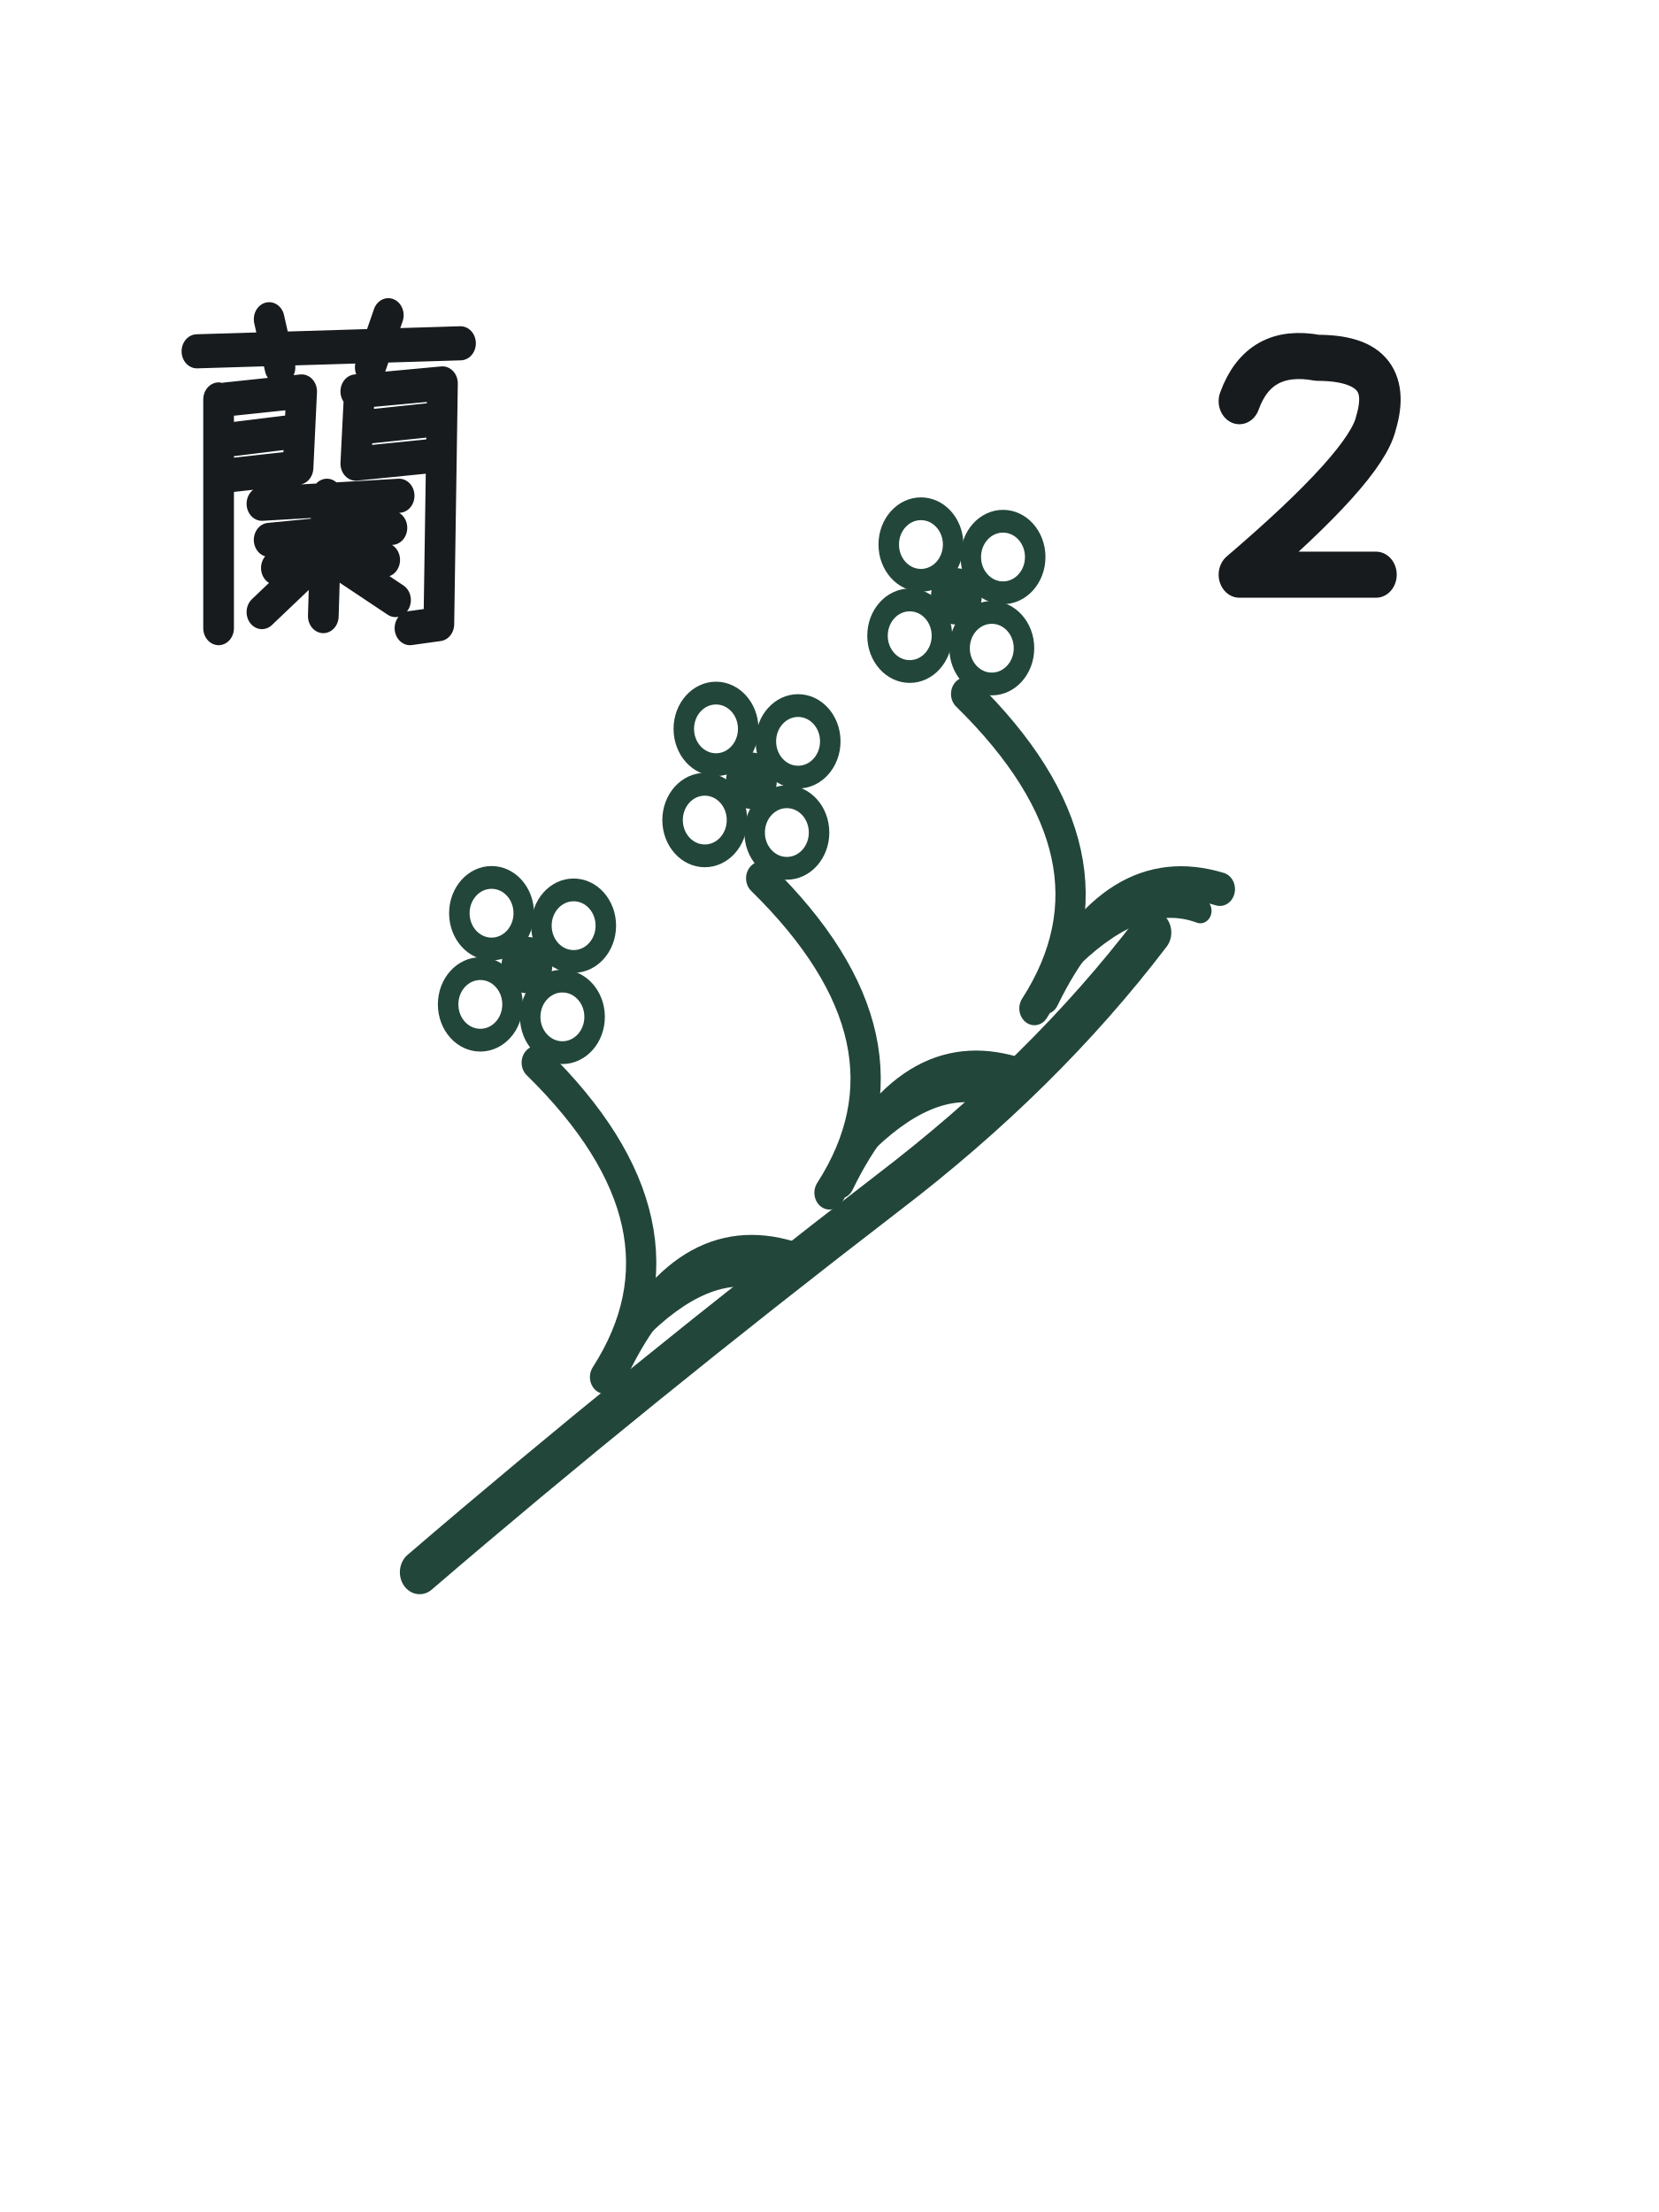
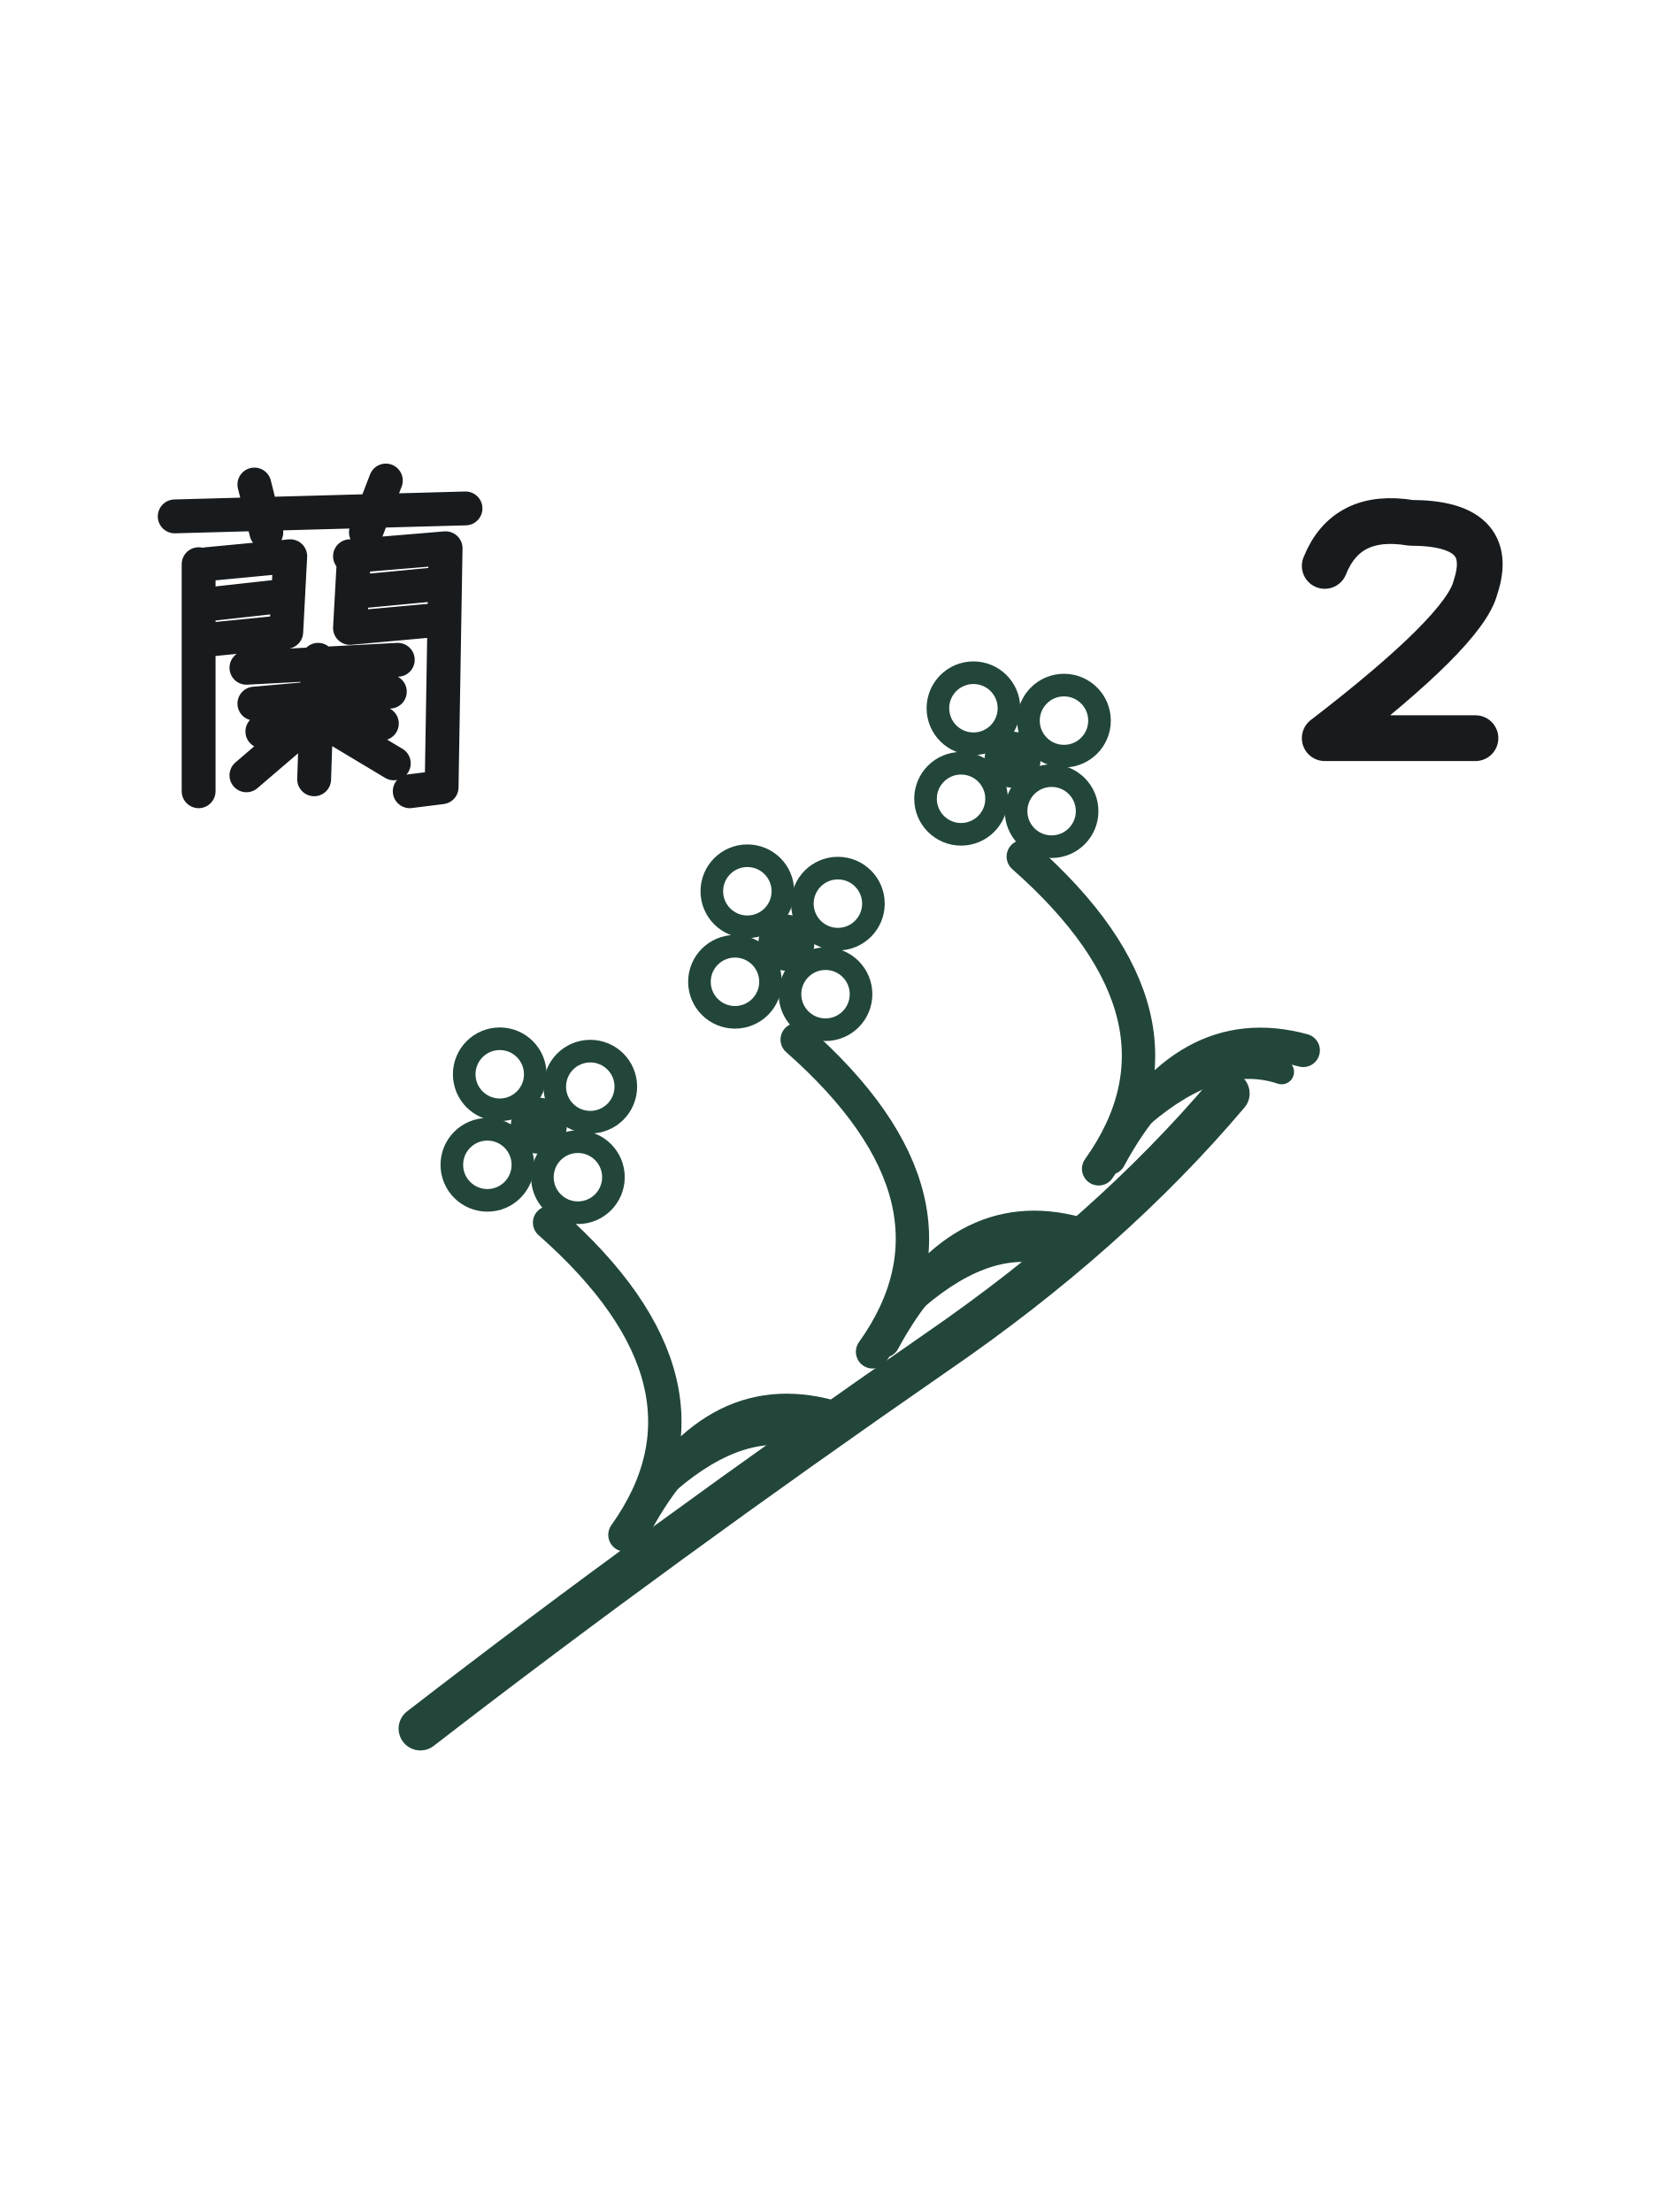
- <svg xmlns="http://www.w3.org/2000/svg" width="300" height="400" viewBox="0 0 170 204" preserveAspectRatio="none">
-   <g transform="translate(15 25) scale(0.37)">
-     <path d="M14 20 L87 18 M34 12 L37 24 M67 11 L62 24 M20 32 L20 89 M22 32 L43 30 L42 49 L22 51 M23 42 L41 40 M58 30 L82 28 L81 88 L73 89 M59 30 L58 48 L80 46 M59 39 L80 37 M32 58 L70 56 M34 67 L68 64 M36 74 L66 72 M50 56 L49 86 M46 73 L32 85 M54 73 L69 82" fill="none" stroke="#181b1d" stroke-width="8.5" stroke-linecap="round" stroke-linejoin="round" />
+ <svg xmlns="http://www.w3.org/2000/svg" width="300.0" height="400.0" viewBox="0.0 0.0 300.0 400.0">
+   <g transform="translate(-7.69148 30.30319) scale(1.946808)">
+     <g transform="translate(15 25) scale(0.37)">
+       <path d="M14 20 L87 18 M34 12 L37 24 M67 11 L62 24 M20 32 L20 89 M22 32 L43 30 L42 49 L22 51 M23 42 L41 40 M58 30 L82 28 L81 88 L73 89 M59 30 L58 48 L80 46 M59 39 L80 37 M32 58 L70 56 M34 67 L68 64 M36 74 L66 72 M50 56 L49 86 M46 73 L32 85 M54 73 L69 82" fill="none" stroke="#181b1d" stroke-width="8.5" stroke-linecap="round" stroke-linejoin="round" />
+     </g>
+     <g transform="translate(134 43)">
+       <path d="M-7 -6 Q-5 -11 1 -10 Q9 -10 7 -4 Q6 0 -7 10 H7" fill="none" stroke="#181b1d" stroke-width="4.25" stroke-linecap="round" stroke-linejoin="round" />
+     </g>
+     <path d="M43 145 Q65 128 91 110 Q107 99 118 86" fill="none" stroke="#22463a" stroke-width="4.05" stroke-linecap="round" stroke-linejoin="round" />
+     <path d="M62 127q10 -14 -7 -29 M63 126q7 -13 18 -10" fill="none" stroke="#22463a" stroke-width="3.1" stroke-linecap="round" stroke-linejoin="round" />
+     <path d="M66 122q7 -6 13 -4" fill="none" stroke="#22463a" stroke-width="2.3" stroke-linecap="round" stroke-linejoin="round" />
+     <circle cx="58.78" cy="85.37" r="3.3" fill="none" stroke="#22463a" stroke-width="2.1" />
+     <circle cx="57.63" cy="93.78" r="3.3" fill="none" stroke="#22463a" stroke-width="2.1" />
+     <circle cx="49.22" cy="92.63" r="3.3" fill="none" stroke="#22463a" stroke-width="2.1" />
+     <circle cx="50.37" cy="84.22" r="3.3" fill="none" stroke="#22463a" stroke-width="2.1" />
+     <circle cx="54" cy="89" r="2.6" fill="#22463a" />
+     <path d="M85 110q10 -14 -7 -29 M86 109q7 -13 18 -10" fill="none" stroke="#22463a" stroke-width="3.1" stroke-linecap="round" stroke-linejoin="round" />
+     <path d="M89 105q7 -6 13 -4" fill="none" stroke="#22463a" stroke-width="2.3" stroke-linecap="round" stroke-linejoin="round" />
+     <circle cx="81.78" cy="68.37" r="3.3" fill="none" stroke="#22463a" stroke-width="2.1" />
+     <circle cx="80.63" cy="76.78" r="3.3" fill="none" stroke="#22463a" stroke-width="2.1" />
+     <circle cx="72.22" cy="75.63" r="3.3" fill="none" stroke="#22463a" stroke-width="2.1" />
+     <circle cx="73.37" cy="67.22" r="3.3" fill="none" stroke="#22463a" stroke-width="2.1" />
+     <circle cx="77" cy="72" r="2.6" fill="#22463a" />
+     <path d="M106 93q10 -14 -7 -29 M107 92q7 -13 18 -10" fill="none" stroke="#22463a" stroke-width="3.1" stroke-linecap="round" stroke-linejoin="round" />
+     <path d="M110 88q7 -6 13 -4" fill="none" stroke="#22463a" stroke-width="2.3" stroke-linecap="round" stroke-linejoin="round" />
+     <circle cx="102.78" cy="51.37" r="3.3" fill="none" stroke="#22463a" stroke-width="2.1" />
+     <circle cx="101.63" cy="59.78" r="3.3" fill="none" stroke="#22463a" stroke-width="2.1" />
+     <circle cx="93.22" cy="58.63" r="3.3" fill="none" stroke="#22463a" stroke-width="2.1" />
+     <circle cx="94.37" cy="50.22" r="3.3" fill="none" stroke="#22463a" stroke-width="2.1" />
+     <circle cx="98" cy="55" r="2.6" fill="#22463a" />
  </g>
-   <g transform="translate(134 43)">
-     <path d="M-7 -6 Q-5 -11 1 -10 Q9 -10 7 -4 Q6 0 -7 10 H7" fill="none" stroke="#181b1d" stroke-width="4.25" stroke-linecap="round" stroke-linejoin="round" />
-   </g>
-   <path d="M43 145 Q65 128 91 110 Q107 99 118 86" fill="none" stroke="#22463a" stroke-width="4.05" stroke-linecap="round" stroke-linejoin="round" />
-   <path d="M62 127q10 -14 -7 -29 M63 126q7 -13 18 -10" fill="none" stroke="#22463a" stroke-width="3.1" stroke-linecap="round" stroke-linejoin="round" />
-   <path d="M66 122q7 -6 13 -4" fill="none" stroke="#22463a" stroke-width="2.3" stroke-linecap="round" stroke-linejoin="round" />
-   <circle cx="58.78" cy="85.37" r="3.3" fill="none" stroke="#22463a" stroke-width="2.1" />
-   <circle cx="57.63" cy="93.78" r="3.3" fill="none" stroke="#22463a" stroke-width="2.1" />
-   <circle cx="49.22" cy="92.63" r="3.3" fill="none" stroke="#22463a" stroke-width="2.1" />
-   <circle cx="50.37" cy="84.22" r="3.3" fill="none" stroke="#22463a" stroke-width="2.1" />
-   <circle cx="54" cy="89" r="2.6" fill="#22463a" />
-   <path d="M85 110q10 -14 -7 -29 M86 109q7 -13 18 -10" fill="none" stroke="#22463a" stroke-width="3.1" stroke-linecap="round" stroke-linejoin="round" />
-   <path d="M89 105q7 -6 13 -4" fill="none" stroke="#22463a" stroke-width="2.3" stroke-linecap="round" stroke-linejoin="round" />
-   <circle cx="81.78" cy="68.37" r="3.3" fill="none" stroke="#22463a" stroke-width="2.1" />
-   <circle cx="80.63" cy="76.78" r="3.3" fill="none" stroke="#22463a" stroke-width="2.1" />
-   <circle cx="72.22" cy="75.63" r="3.3" fill="none" stroke="#22463a" stroke-width="2.1" />
-   <circle cx="73.37" cy="67.22" r="3.3" fill="none" stroke="#22463a" stroke-width="2.1" />
-   <circle cx="77" cy="72" r="2.6" fill="#22463a" />
-   <path d="M106 93q10 -14 -7 -29 M107 92q7 -13 18 -10" fill="none" stroke="#22463a" stroke-width="3.1" stroke-linecap="round" stroke-linejoin="round" />
-   <path d="M110 88q7 -6 13 -4" fill="none" stroke="#22463a" stroke-width="2.3" stroke-linecap="round" stroke-linejoin="round" />
-   <circle cx="102.78" cy="51.37" r="3.3" fill="none" stroke="#22463a" stroke-width="2.1" />
-   <circle cx="101.63" cy="59.78" r="3.3" fill="none" stroke="#22463a" stroke-width="2.1" />
-   <circle cx="93.22" cy="58.63" r="3.3" fill="none" stroke="#22463a" stroke-width="2.1" />
-   <circle cx="94.37" cy="50.22" r="3.3" fill="none" stroke="#22463a" stroke-width="2.1" />
-   <circle cx="98" cy="55" r="2.6" fill="#22463a" />
</svg>
